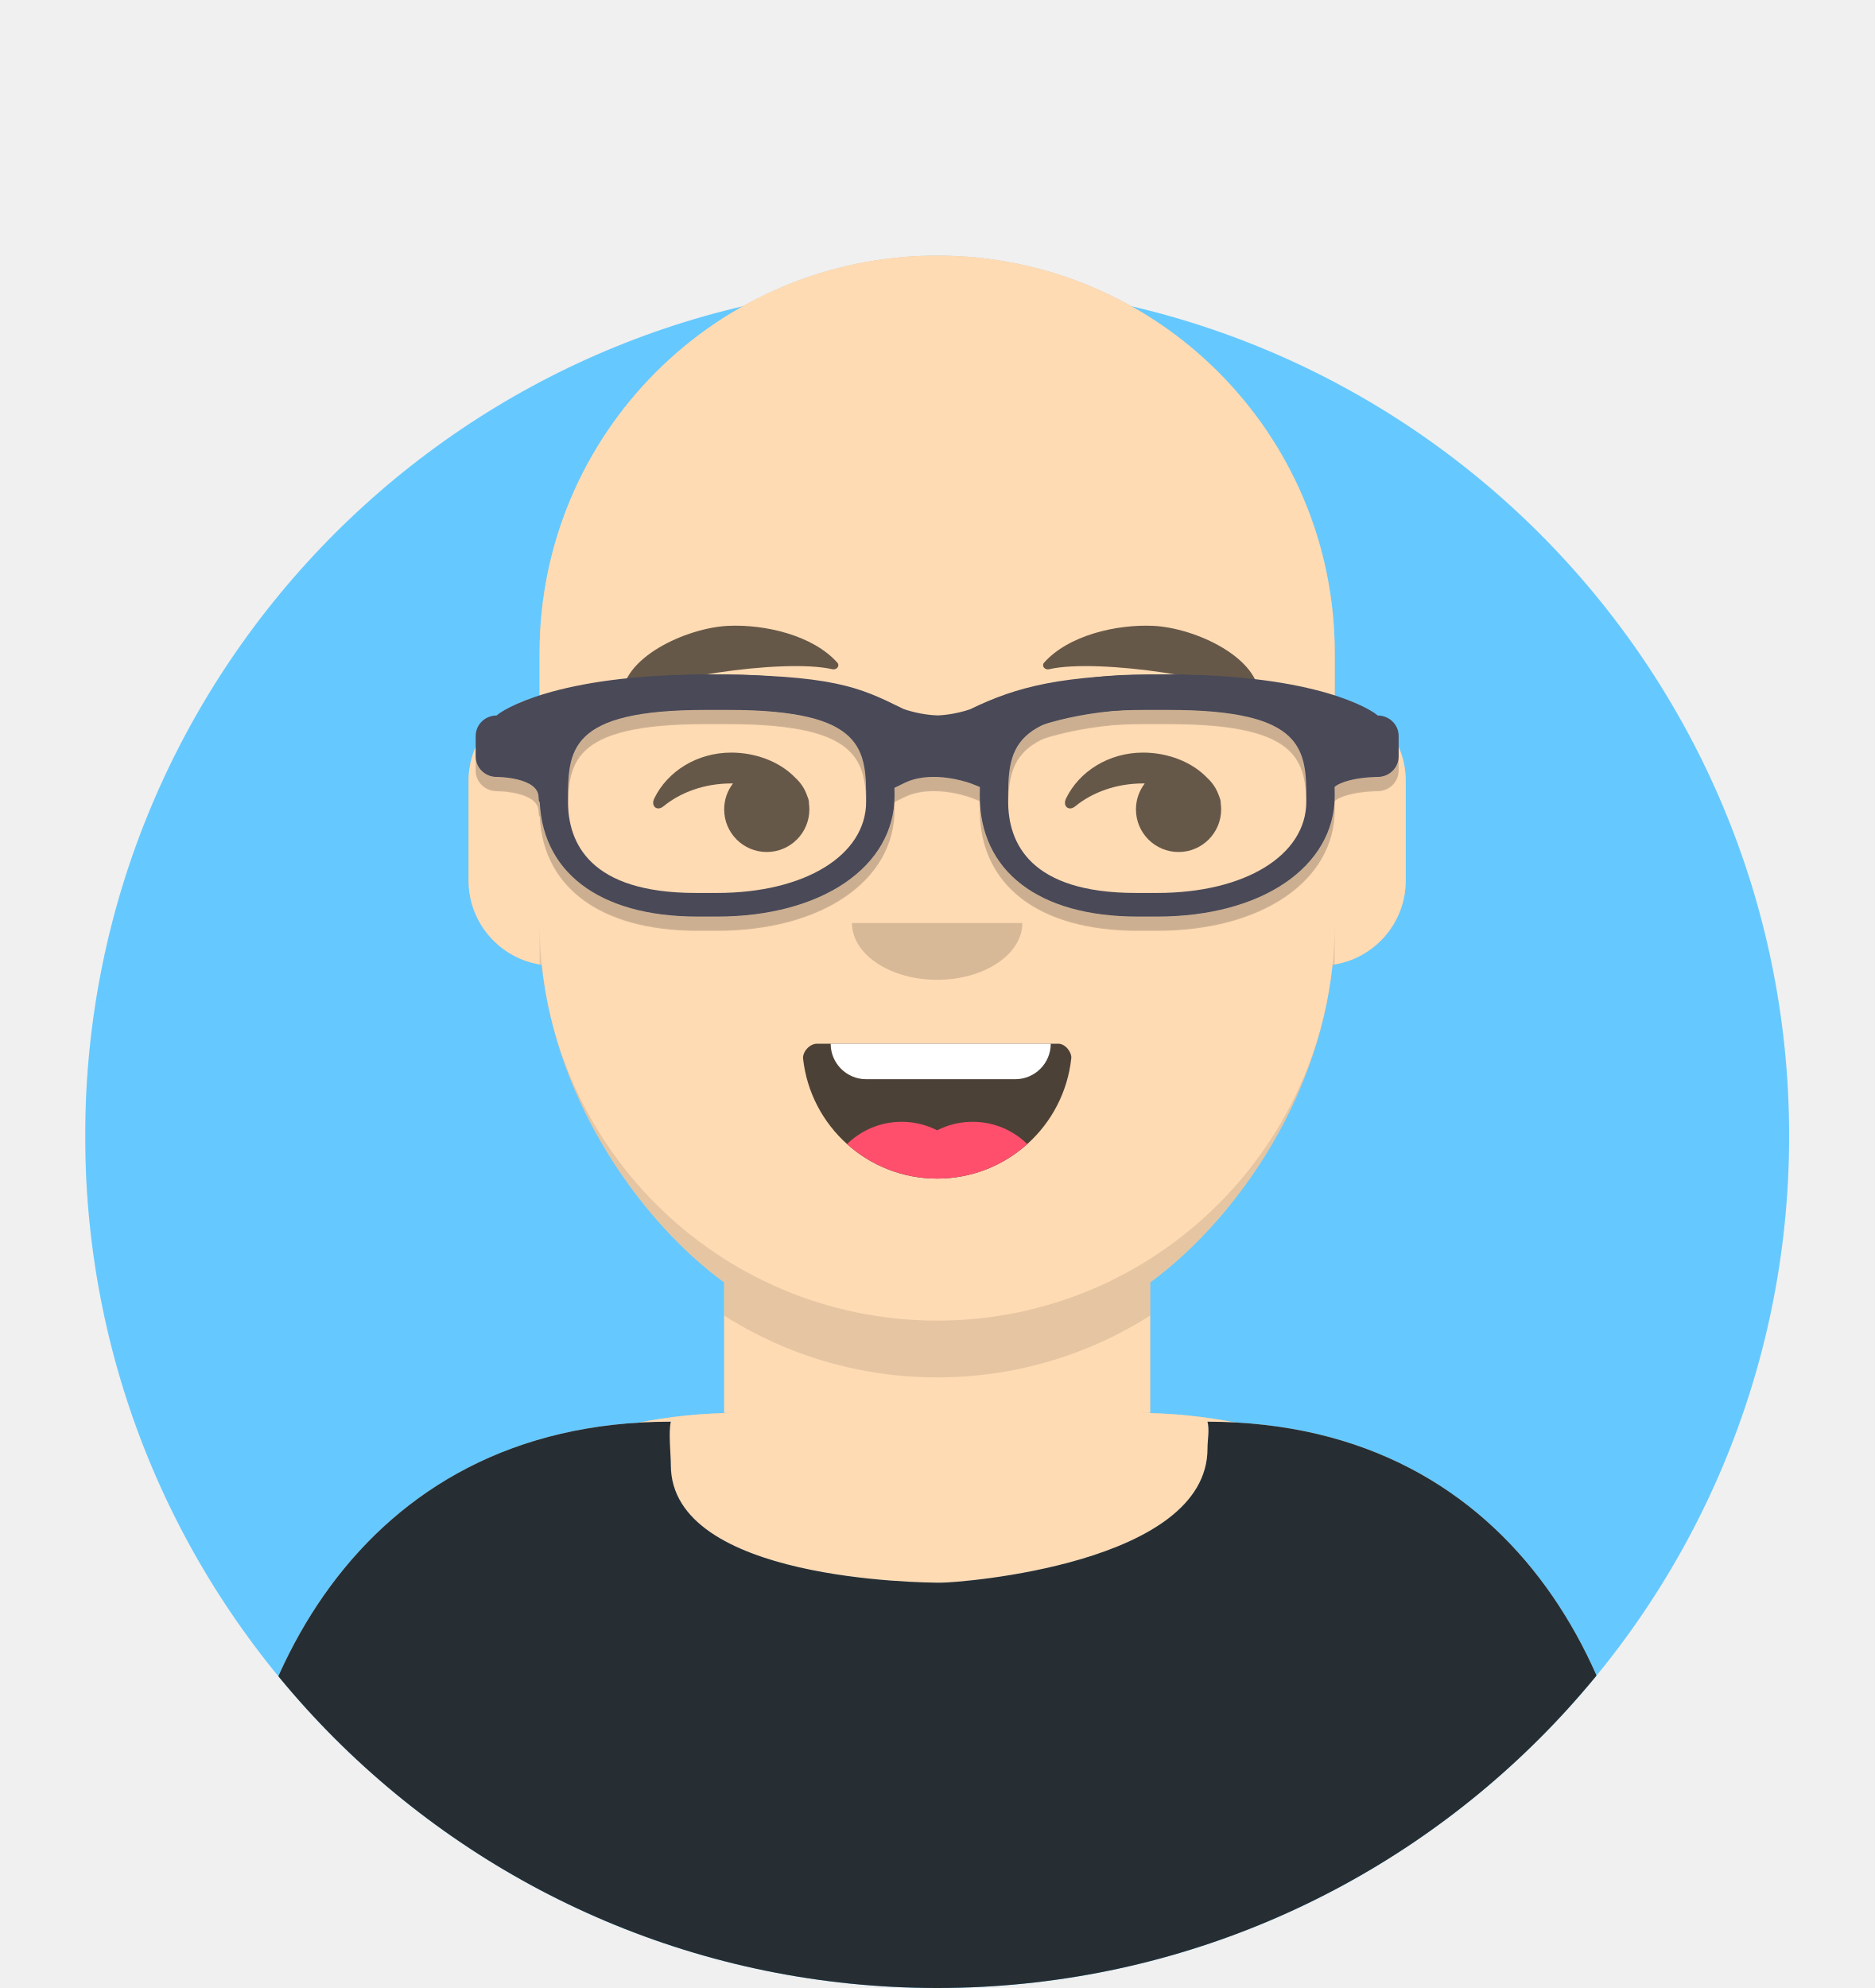
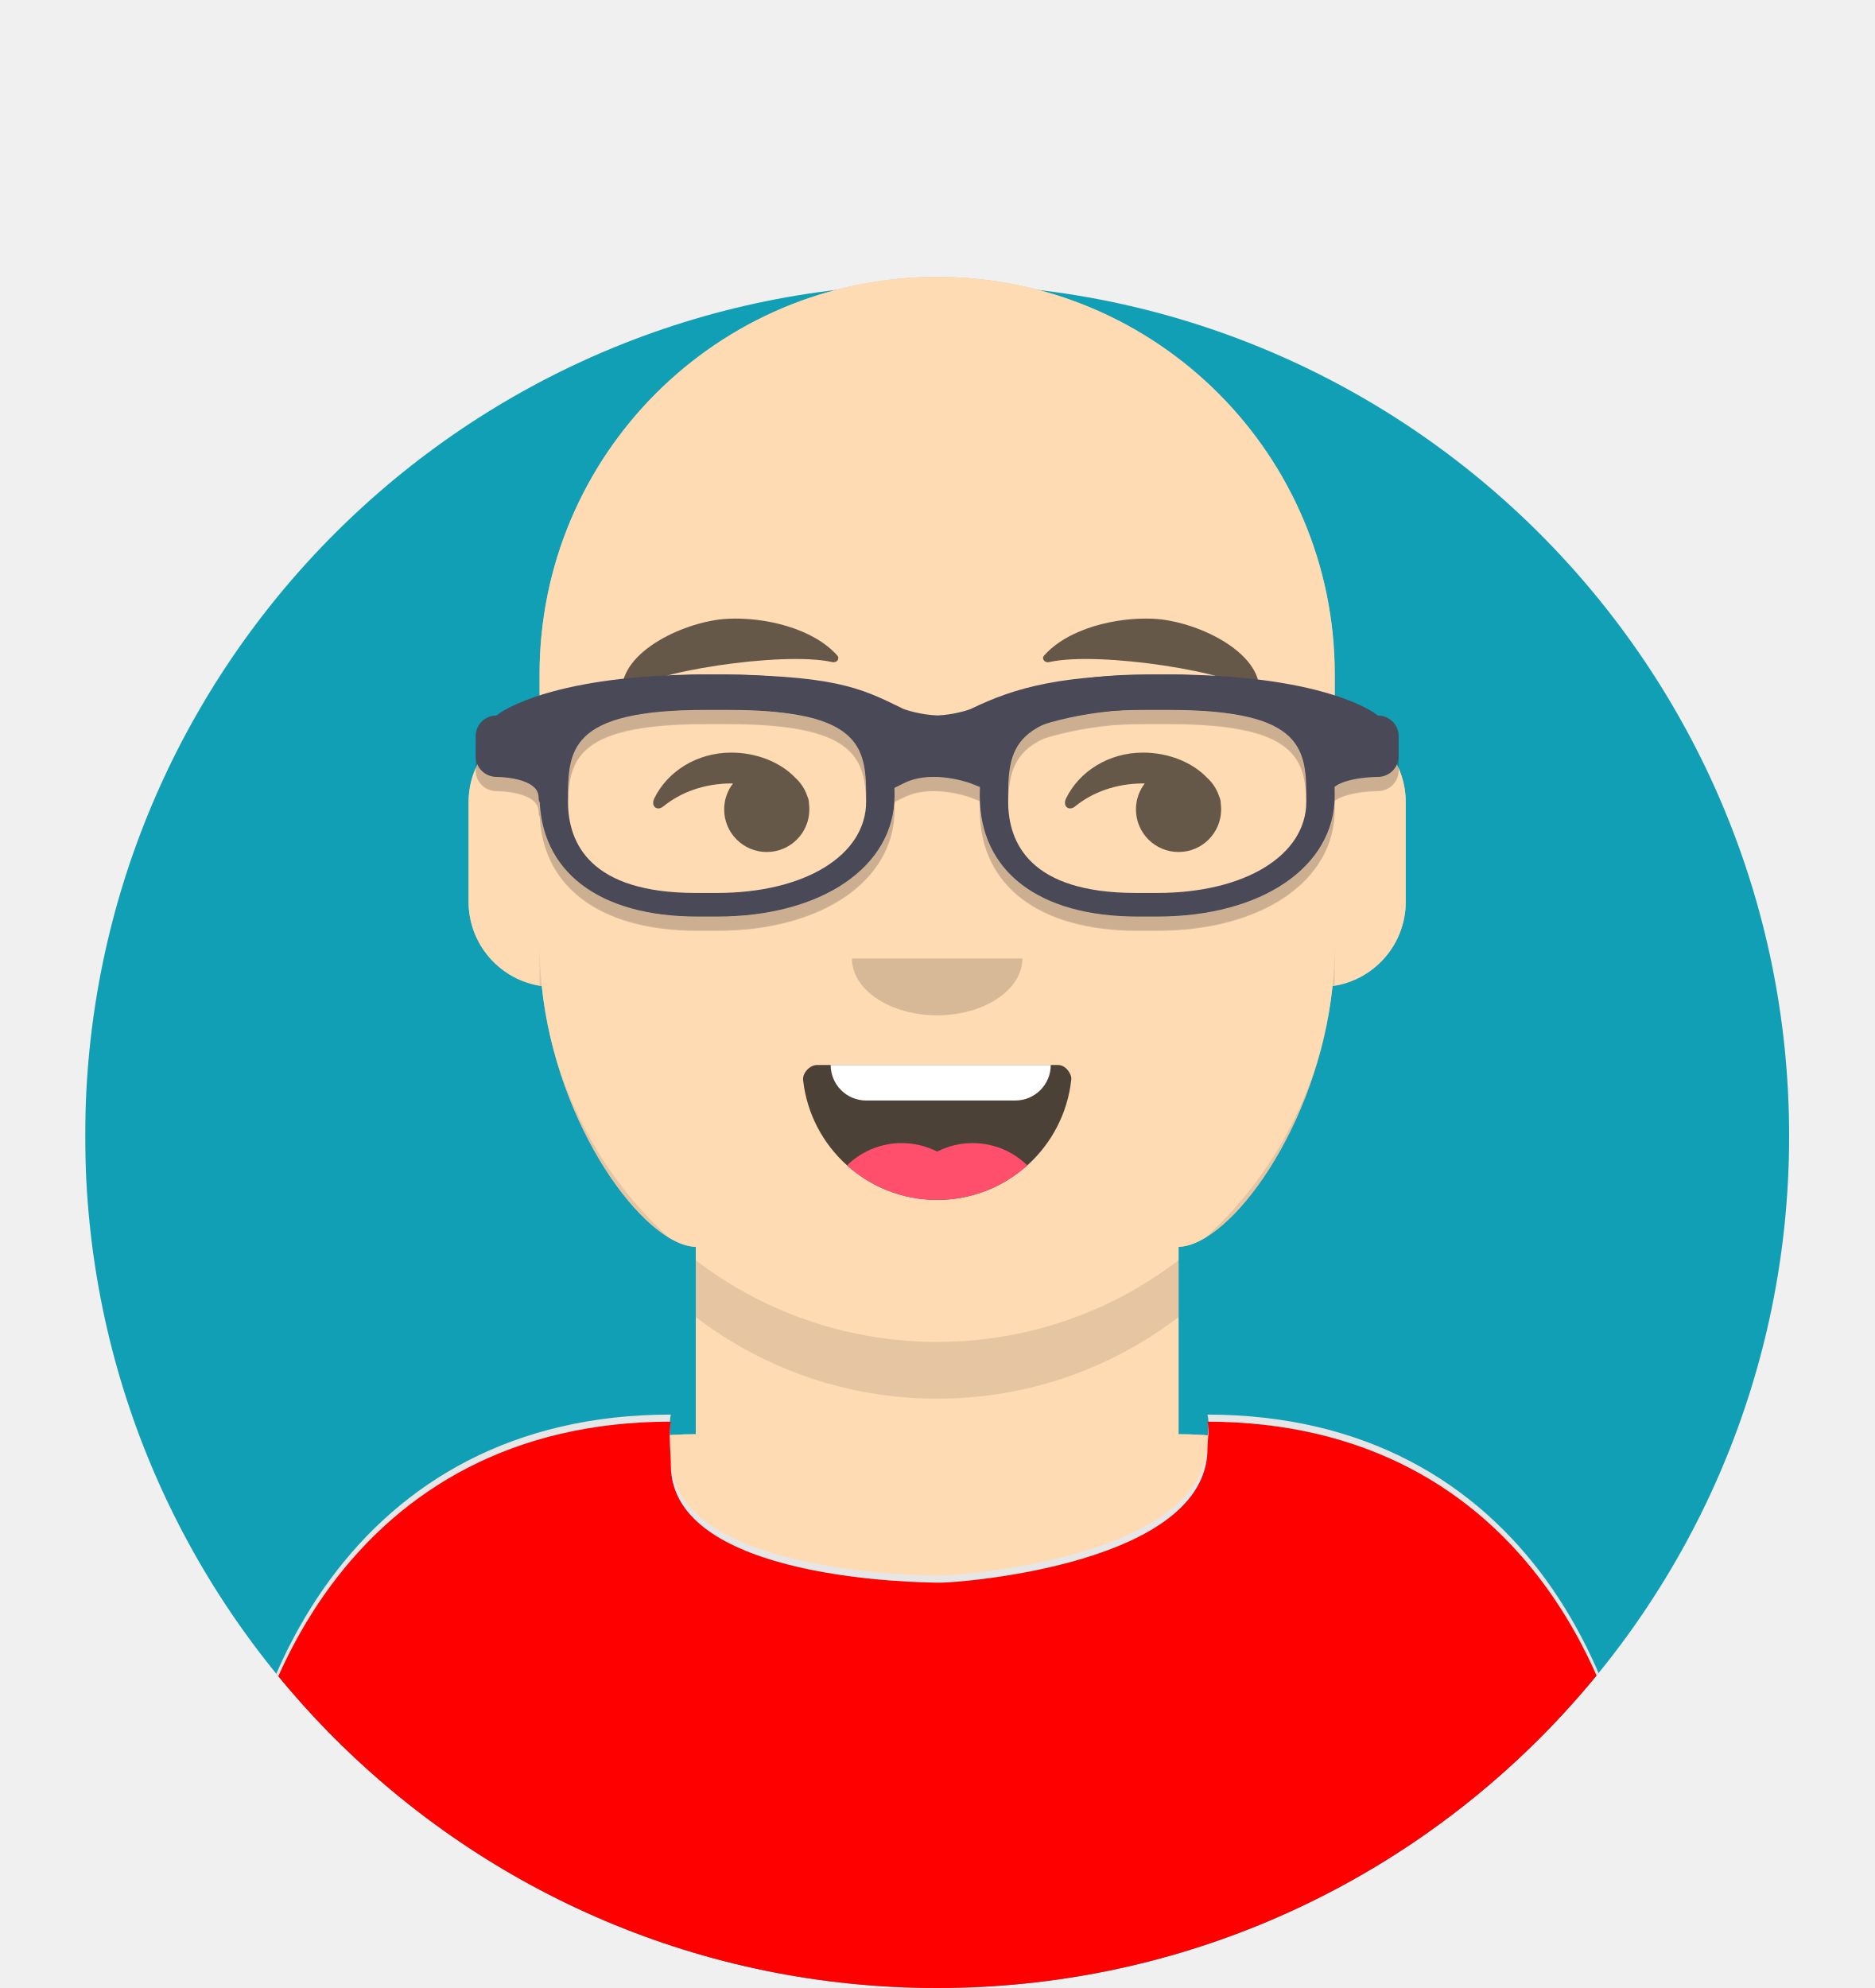
- <svg xmlns="http://www.w3.org/2000/svg" xmlns:xlink="http://www.w3.org/1999/xlink" width="264px" height="280px" viewBox="0 0 264 280" version="1.1">
+ <svg xmlns="http://www.w3.org/2000/svg" width="264px" height="280px" viewBox="0 0 264 280" version="1.1">
  <defs>
    <circle id="path-1" cx="120" cy="120" r="120" />
-     <path d="M12,160 C12,226.274 65.726,280 132,280 C198.274,280 252,226.274 252,160 L264,160 L264,-1.42108547e-14 L-3.19744231e-14,-1.42108547e-14 L-3.19744231e-14,160 L12,160 Z" id="path-3" />
-     <path d="M130,144.611 L130,163 L128,163 L128,163 C167.765,163 200,195.235 200,235 L200,244 L0,244 L0,235 C-4.86974701e-15,195.235 32.235,163 72,163 L72,163 L70,163 L70,144.611 C58.763,136.422 46.372,119.687 44.305,99.881 C38.48,99.058 34,94.052 34,88 L34,74 C34,68.054 38.325,63.118 44,62.166 L44,56 L44,56 C44,25.072 69.072,5.68137151e-15 100,0 L100,0 L100,0 C130.928,-5.68137151e-15 156,25.072 156,56 L156,62.166 C161.675,63.118 166,68.054 166,74 L166,88 C166,94.052 161.52,99.058 155.695,99.881 C153.628,119.687 141.237,136.422 130,144.611 Z" id="path-5" />
+     <path id="path-3" d="M12,160 C12,226.274 65.726,280 132,280 C198.274,280 252,226.274 252,160 L264,160 L264,-1.42108547e-14 L-3.19744231e-14,-1.42108547e-14 L-3.19744231e-14,160 L12,160 Z" />
+     <path id="path-5" d="M134,136.611 L134,163 L134,163 L134,163 C167.765,163 200,195.235 200,235 L200,244 L0,244 L0,235 C-4.86974701e-15,195.235 32.235,163 66,163 L66,163 L66,163 L66,136.611 C58.763,136.422 46.372,119.687 44.305,99.881 C38.48,99.058 34,94.052 34,88 L34,74 C34,68.054 38.325,63.118 44,62.166 L44,56 L44,56 C44,25.072 69.072,5.68137151e-15 100,0 L100,0 L100,0 C130.928,-5.68137151e-15 156,25.072 156,56 L156,62.166 C161.675,63.118 166,68.054 166,74 L166,88 C166,94.052 161.52,99.058 155.695,99.881 C153.628,119.687 141.237,136.422 134,136.611 Z" />
  </defs>
-   <g id="Avataaar" stroke="none" stroke-width="1" fill="none" fill-rule="evenodd">
-     <g transform="translate(-825, -1100)" id="Avataaar/Circle">
-       <g transform="translate(825, 1100)">
+   <g id="CompleteImage" stroke="none" stroke-width="1" fill="none" fill-rule="evenodd">
+     <g transform="translate(-825, -1100)" id="AvatarAndCircle">
+       <g transform="translate(825, 1100)" id="ConfusingGroupTranslation">
        <g id="Circle" stroke-width="1" fill-rule="evenodd" transform="translate(12, 40)">
          <mask id="mask-2" fill="white">
-             <use xlink:href="#path-1" />
+             <circle cx="120" cy="120" r="120" transform="matrix(1, 0, 0, 1, 0, 0)" />
          </mask>
-           <use id="Circle-Background" fill="#E6E6E6" xlink:href="#path-1" />
-           <g id="Color/Palette/Blue-01" mask="url(#mask-2)" fill="#65C9FF">
+           <circle id="Circle-Background" cx="120" cy="120" r="120" transform="matrix(1, 0, 0, 1, 0, 0)" fill="#E6E6E6" />
+           <g id="Color/Palette/Blue-01" mask="url(#mask-2)" fill="rgb(17, 159, 182)">
            <rect id="🖍Color" x="0" y="0" width="240" height="240" />
          </g>
        </g>
        <mask id="mask-4" fill="white">
-           <use xlink:href="#path-3" />
+           <path d="M12,160 C12,226.274 65.726,280 132,280 C198.274,280 252,226.274 252,160 L264,160 L264,-1.42108547e-14 L-3.19744231e-14,-1.42108547e-14 L-3.19744231e-14,160 L12,160 Z" transform="matrix(1, 0, 0, 1, 0, 0)" />
        </mask>
-         <g id="Mask" />
-         <g id="Avataaar" stroke-width="1" fill-rule="evenodd" mask="url(#mask-4)">
-           <g id="Body" transform="translate(32, 36)">
+         <g id="Avatar" stroke-width="1" fill-rule="evenodd" mask="url(#mask-4)">
+           <g id="Body" transform="translate(32, 39)">
            <mask id="mask-6" fill="white">
-               <use xlink:href="#path-5" />
+               <path d="M134,136.611 L134,163 L134,163 L134,163 C167.765,163 200,195.235 200,235 L200,244 L0,244 L0,235 C-4.86974701e-15,195.235 32.235,163 66,163 L66,163 L66,163 L66,136.611 C58.763,136.422 46.372,119.687 44.305,99.881 C38.48,99.058 34,94.052 34,88 L34,74 C34,68.054 38.325,63.118 44,62.166 L44,56 L44,56 C44,25.072 69.072,5.68137151e-15 100,0 L100,0 L100,0 C130.928,-5.68137151e-15 156,25.072 156,56 L156,62.166 C161.675,63.118 166,68.054 166,74 L166,88 C166,94.052 161.52,99.058 155.695,99.881 C153.628,119.687 141.237,136.422 134,136.611 Z" transform="matrix(1, 0, 0, 1, 0, 0)" />
            </mask>
-             <use fill="#D0C6AC" xlink:href="#path-5" />
+             <path d="M134,136.611 L134,163 L134,163 L134,163 C167.765,163 200,195.235 200,235 L200,244 L0,244 L0,235 C-4.86974701e-15,195.235 32.235,163 66,163 L66,163 L66,163 L66,136.611 C58.763,136.422 46.372,119.687 44.305,99.881 C38.48,99.058 34,94.052 34,88 L34,74 C34,68.054 38.325,63.118 44,62.166 L44,56 L44,56 C44,25.072 69.072,5.68137151e-15 100,0 L100,0 L100,0 C130.928,-5.68137151e-15 156,25.072 156,56 L156,62.166 C161.675,63.118 166,68.054 166,74 L166,88 C166,94.052 161.52,99.058 155.695,99.881 C153.628,119.687 141.237,136.422 134,136.611 Z" transform="matrix(1, 0, 0, 1, 0, 0)" fill="#D0C6AC" />
            <g id="Skin/👶🏽-03-Brown" mask="url(#mask-6)" fill="#FFDBB4">
              <g transform="translate(-32, 0)" id="Color">
                <rect x="0" y="0" width="264" height="244" />
              </g>
            </g>
            <path d="M156,79 L156,102 C156,132.928 130.928,158 100,158 C69.072,158 44,132.928 44,102 L44,79 L44,94 C44,124.928 69.072,150 100,150 C130.928,150 156,124.928 156,94 L156,79 Z" id="Neck-Shadow" fill-opacity="0.1" fill="#000000" mask="url(#mask-6)" />
          </g>
          <g id="Clothing/Shirt-Scoop-Neck" transform="translate(0, 170)">
            <defs>
              <path d="M 170.079,30.236 C 214.777,30.315 232,68.792 232,101.052 V 110 H 32 v -8.948 c 0,-32.655 17.971,-70.831 62.488,-70.816 -0.352,1.418 0,4.635 0,6.111 0,16.281 35.408,16.566 38.011,16.566 2.801,0 37.58,-2.616 37.58,-18.898 0,-1.363 0.301,-2.466 0,-3.78 z" id="react-path-35" />
            </defs>
            <mask id="react-mask-36" fill="white">
-               <use xlink:href="#react-path-35" />
+               <path d="M 170.079,30.236 C 214.777,30.315 232,68.792 232,101.052 V 110 H 32 v -8.948 c 0,-32.655 17.971,-70.831 62.488,-70.816 -0.352,1.418 0,4.635 0,6.111 0,16.281 35.408,16.566 38.011,16.566 2.801,0 37.58,-2.616 37.58,-18.898 0,-1.363 0.301,-2.466 0,-3.78 z" transform="matrix(1, 0, 0, 1, 0, 0)" />
            </mask>
-             <use id="Clothes" fill="#E6E6E6" fill-rule="evenodd" xlink:href="#react-path-35" />
-             <g id="Color/Palette/Gray-01" mask="url(#react-mask-36)" fill-rule="evenodd" fill="#262E33">
+             <path d="M 170.079 29.236 C 214.777 29.315 232 67.792 232 100.052 L 232 109 L 32 109 L 32 100.052 C 32 67.397 49.971 29.22 94.488 29.236 C 94.136 30.654 94.488 33.871 94.488 35.348 C 94.488 51.629 129.896 51.913 132.499 51.913 C 135.3 51.913 170.079 49.297 170.079 33.016 C 170.079 31.653 170.379 30.55 170.079 29.236 Z" id="Clothes" fill="#E6E6E6" fill-rule="evenodd" />
+             <g id="Color/Palette/Gray-01" mask="url(#react-mask-36)" fill-rule="evenodd" fill="#FF0000">
              <rect id="🖍Color" x="0" y="0" width="264" height="110" />
            </g>
          </g>
          <g id="Face" transform="translate(76, 82)" fill="#000000">
-             <g id="Mouth/Smile" transform="translate(2, 52)">
+             <g id="Mouth/Smile" transform="translate(2, 55)">
              <defs>
                <path d="M35.118,15.128 C36.176,24.62 44.226,32 54,32 C63.804,32 71.874,24.574 72.892,15.04 C72.974,14.273 72.117,13 71.043,13 C56.149,13 44.738,13 37.087,13 C36.007,13 35.012,14.178 35.118,15.128 Z" id="react-path-53" />
              </defs>
              <mask id="react-mask-54" fill="white">
-                 <use xlink:href="#react-path-53" />
+                 <path d="M35.118,15.128 C36.176,24.62 44.226,32 54,32 C63.804,32 71.874,24.574 72.892,15.04 C72.974,14.273 72.117,13 71.043,13 C56.149,13 44.738,13 37.087,13 C36.007,13 35.012,14.178 35.118,15.128 Z" transform="matrix(1, 0, 0, 1, 0, 0)" />
              </mask>
-               <use id="Mouth" fill-opacity="0.7" fill="#000000" fill-rule="evenodd" xlink:href="#react-path-53" />
+               <path d="M35.118,15.128 C36.176,24.62 44.226,32 54,32 C63.804,32 71.874,24.574 72.892,15.04 C72.974,14.273 72.117,13 71.043,13 C56.149,13 44.738,13 37.087,13 C36.007,13 35.012,14.178 35.118,15.128 Z" id="Mouth" transform="matrix(1, 0, 0, 1, 0, 0)" fill-opacity="0.7" fill="#000000" fill-rule="evenodd" />
              <rect id="Teeth" fill="#FFFFFF" fill-rule="evenodd" mask="url(#react-mask-54)" x="39" y="2" width="31" height="16" rx="5" />
              <g id="Tongue" stroke-width="1" fill-rule="evenodd" mask="url(#react-mask-54)" fill="#FF4F6D">
                <g transform="translate(38, 24)">
                  <circle cx="11" cy="11" r="11" />
                  <circle cx="21" cy="11" r="11" />
                </g>
              </g>
            </g>
-             <g id="Nose/Default" transform="translate(28, 40)" fill-opacity="0.16">
+             <g id="Nose/Default" transform="translate(28, 45)" fill-opacity="0.16">
              <path d="M16,8 C16,12.418 21.373,16 28,16 L28,16 C34.627,16 40,12.418 40,8" id="Nose" />
            </g>
            <g id="Eyes/Side-😒" transform="translate(0, 8)" fill-opacity="0.6">
              <path d="M27.241,20.346 C26.463,21.357 26,22.625 26,24 C26,27.314 28.686,30 32,30 C35.314,30 38,27.314 38,24 C38,23.71 37.979,23.424 37.94,23.145 C37.947,22.923 37.91,22.671 37.815,22.407 C37.77,22.281 37.722,22.157 37.671,22.035 C37.337,21.072 36.765,20.22 36.025,19.551 C33.899,17.317 30.506,16 26.998,16 C22.164,16 18.007,18.649 16.16,22.447 C15.62,23.558 16.547,24.3 17.438,23.572 C19.874,21.579 23.257,20.344 26.998,20.344 C27.079,20.344 27.16,20.344 27.241,20.346 Z" id="Eye" />
              <path d="M85.241,20.346 C84.463,21.357 84,22.625 84,24 C84,27.314 86.686,30 90,30 C93.314,30 96,27.314 96,24 C96,23.71 95.979,23.424 95.94,23.145 C95.947,22.923 95.91,22.671 95.815,22.407 C95.77,22.281 95.722,22.157 95.671,22.035 C95.337,21.072 94.765,20.22 94.025,19.551 C91.899,17.317 88.506,16 84.998,16 C80.164,16 76.007,18.649 74.16,22.447 C73.62,23.558 74.547,24.3 75.438,23.572 C77.874,21.579 81.257,20.344 84.998,20.344 C85.079,20.344 85.16,20.344 85.241,20.346 Z" id="Eye" />
            </g>
            <g id="Eyebrow/Natural/Default-Natural" fill-opacity="0.6">
-               <path d="M26.039,6.21 C20.278,6.983 11.293,12.005 12.044,17.818 C12.069,18.008 12.357,18.067 12.481,17.908 C14.967,14.72 34.193,10.037 41.194,11.015 C41.835,11.104 42.258,10.443 41.821,10.03 C38.077,6.495 31.2,5.512 26.039,6.21" id="Eyebrow" transform="translate(27, 12) rotate(5) translate(-27, -12) " />
-               <path d="M85.039,6.21 C79.278,6.983 70.293,12.005 71.044,17.818 C71.069,18.008 71.357,18.067 71.481,17.908 C73.967,14.72 93.193,10.037 100.194,11.015 C100.835,11.104 101.258,10.443 100.821,10.03 C97.077,6.495 90.2,5.512 85.039,6.21" id="Eyebrow" transform="translate(86, 12) scale(-1, 1) rotate(5) translate(-86, -12) " />
+               <path d="M26.039,6.21 C20.278,6.983 11.293,12.005 12.044,17.818 C12.069,18.008 12.357,18.067 12.481,17.908 C14.967,14.72 34.193,10.037 41.194,11.015 C41.835,11.104 42.258,10.443 41.821,10.03 C38.077,6.495 31.2,5.512 26.039,6.21" id="Eyebrow" transform="translate(27, 11) rotate(5) translate(-27, -12) " />
+               <path d="M85.039,6.21 C79.278,6.983 70.293,12.005 71.044,17.818 C71.069,18.008 71.357,18.067 71.481,17.908 C73.967,14.72 93.193,10.037 100.194,11.015 C100.835,11.104 101.258,10.443 100.821,10.03 C97.077,6.495 90.2,5.512 85.039,6.21" id="Eyebrow" transform="translate(86, 11) scale(-1, 1) rotate(5) translate(-86, -12) " />
            </g>
          </g>
          <g id="Top" stroke-width="1" fill-rule="evenodd">
            <defs>
              <rect id="react-path-95" x="0" y="0" width="264" height="280" />
              <filter x="-0.8%" y="-2.0%" width="101.5%" height="108.0%" filterUnits="objectBoundingBox" id="react-filter-93">
                <feOffset dx="0" dy="2" in="SourceAlpha" result="shadowOffsetOuter1" />
                <feColorMatrix values="0 0 0 0 0   0 0 0 0 0   0 0 0 0 0  0 0 0 0.16 0" type="matrix" in="shadowOffsetOuter1" result="shadowMatrixOuter1" />
                <feMerge>
                  <feMergeNode in="shadowMatrixOuter1" />
                  <feMergeNode in="SourceGraphic" />
                </feMerge>
              </filter>
            </defs>
            <mask id="react-mask-94" fill="white">
-               <use xlink:href="#react-path-95" />
+               <rect x="0" y="0" width="264" height="280" transform="matrix(1, 0, 0, 1, 0, 0)" />
            </mask>
-             <g id="Mask" />
-             <g id="Top/No-Hair" mask="url(#react-mask-94)">
+             <g id="Top/No-Hair" mask="url(#react-mask-94)" style="">
              <g transform="translate(-1, 0)">
                <g id="Top/_Resources/Prescription-02" fill="none" transform="translate(62, 85)" stroke-width="1">
                  <defs>
                    <filter x="-0.8%" y="-2.4%" width="101.5%" height="109.8%" filterUnits="objectBoundingBox" id="react-filter-96">
                      <feOffset dx="0" dy="2" in="SourceAlpha" result="shadowOffsetOuter1" />
                      <feColorMatrix values="0 0 0 0 0   0 0 0 0 0   0 0 0 0 0  0 0 0 0.2 0" type="matrix" in="shadowOffsetOuter1" result="shadowMatrixOuter1" />
                      <feMerge>
                        <feMergeNode in="shadowMatrixOuter1" />
                        <feMergeNode in="SourceGraphic" />
                      </feMerge>
                    </filter>
                  </defs>
                  <g id="Wayfarers" filter="url(#react-filter-96)" transform="translate(6, 10)" fill="#252C2F">
                    <path fill="#4a4a58" id="Left" d="M 34,34.093 H 31.242 C 17.315,34.093 9,27.72 9,17.047 9,8.421 10.817,0 32.53,0 h 2.94 C 57.183,0 59,8.421 59,17.047 59,27.082 48.721,34.093 34,34.093 Z M 32.385,4.989 C 13,4.989 13,10.678 13,17.879 c 0,5.879 3.116,12.888 17.971,12.888 H 34 c 12.365,0 21,-5.299 21,-12.888 C 55,10.678 55,4.989 35.615,4.989 Z" />
                    <path fill="#4a4a58" id="Right" d="M 96,34.093 H 93.242 C 79.315,34.093 71,27.72 71,17.047 71,8.421 72.817,0 94.53,0 h 2.94 C 119.183,0 121,8.421 121,17.047 121,27.082 110.721,34.093 96,34.093 Z M 94.385,4.989 C 75,4.989 75,10.678 75,17.879 c 0,5.879 3.119,12.888 17.971,12.888 H 96 c 12.365,0 21,-5.299 21,-12.888 0,-7.202 0,-12.89 -19.385,-12.89 z" />
                    <path fill="#4a4a58" id="Stuff" d="M2.955,5.772 C3.646,5.096 11.21,0 32.5,0 C50.351,0 54.13,1.853 59.85,4.652 L60.269,4.859 C60.667,4.999 62.7,5.69 65.079,5.766 C67.246,5.673 69.1,5.085 69.642,4.897 C76.17,1.722 82.561,0 97.5,0 C118.79,0 126.354,5.096 127.045,5.772 C128.679,5.772 130,7.062 130,8.657 L130,11.543 C130,13.139 128.679,14.429 127.045,14.429 C127.045,14.429 120.144,14.429 120.144,17.315 C120.144,20.2 118.182,13.139 118.182,11.543 L118.182,8.732 C114.579,7.353 108.128,4.786 97.5,4.786 C85.658,4.786 79.761,6.886 74.702,8.971 L74.759,9.108 L74.756,11.094 L72.539,16.444 L69.8,15.361 C69.556,15.264 69.028,15.09 68.296,14.91 C66.256,14.407 64.159,14.254 62.304,14.634 C61.624,14.774 60.992,14.984 60.413,15.267 L57.77,16.558 L55.127,11.396 L55.244,9.102 L55.325,8.907 C50.962,6.874 46.939,4.786 32.5,4.786 C21.872,4.786 15.422,7.352 11.818,8.731 L11.818,11.543 C11.818,13.139 8.864,20.2 8.864,17.315 C8.864,14.429 2.955,14.429 2.955,14.429 C1.324,14.429 0,13.139 0,11.543 L0,8.657 C0,7.062 1.324,5.772 2.955,5.772 Z" />
                  </g>
                </g>
              </g>
            </g>
          </g>
        </g>
      </g>
    </g>
  </g>
</svg>
